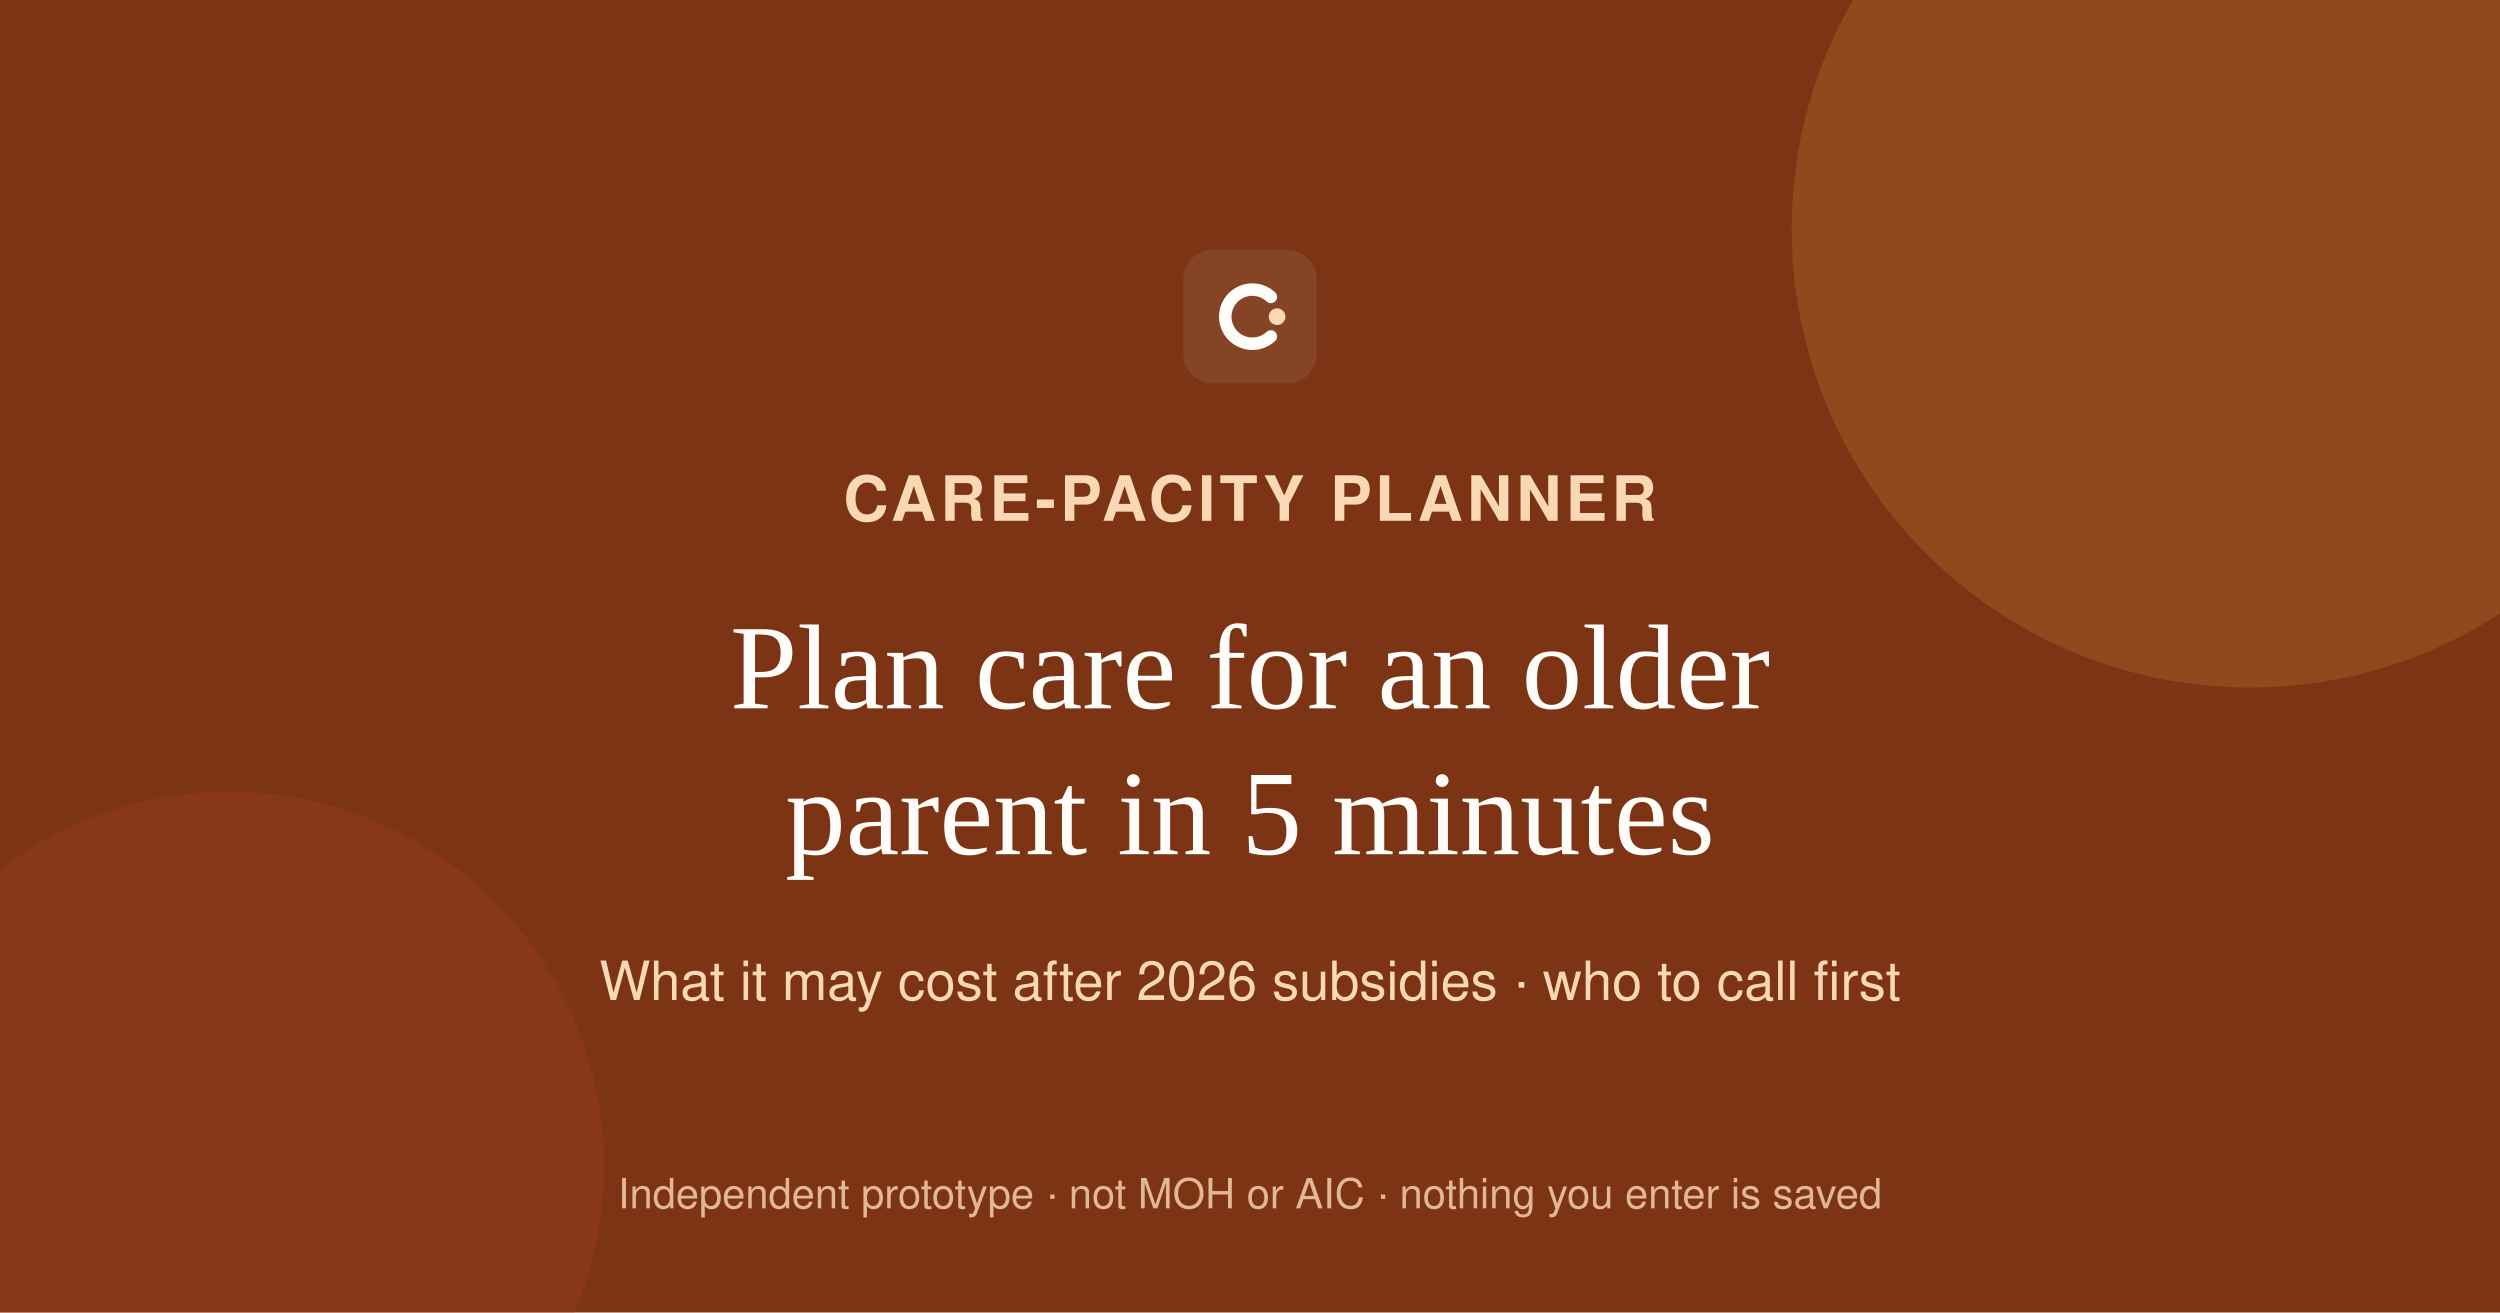
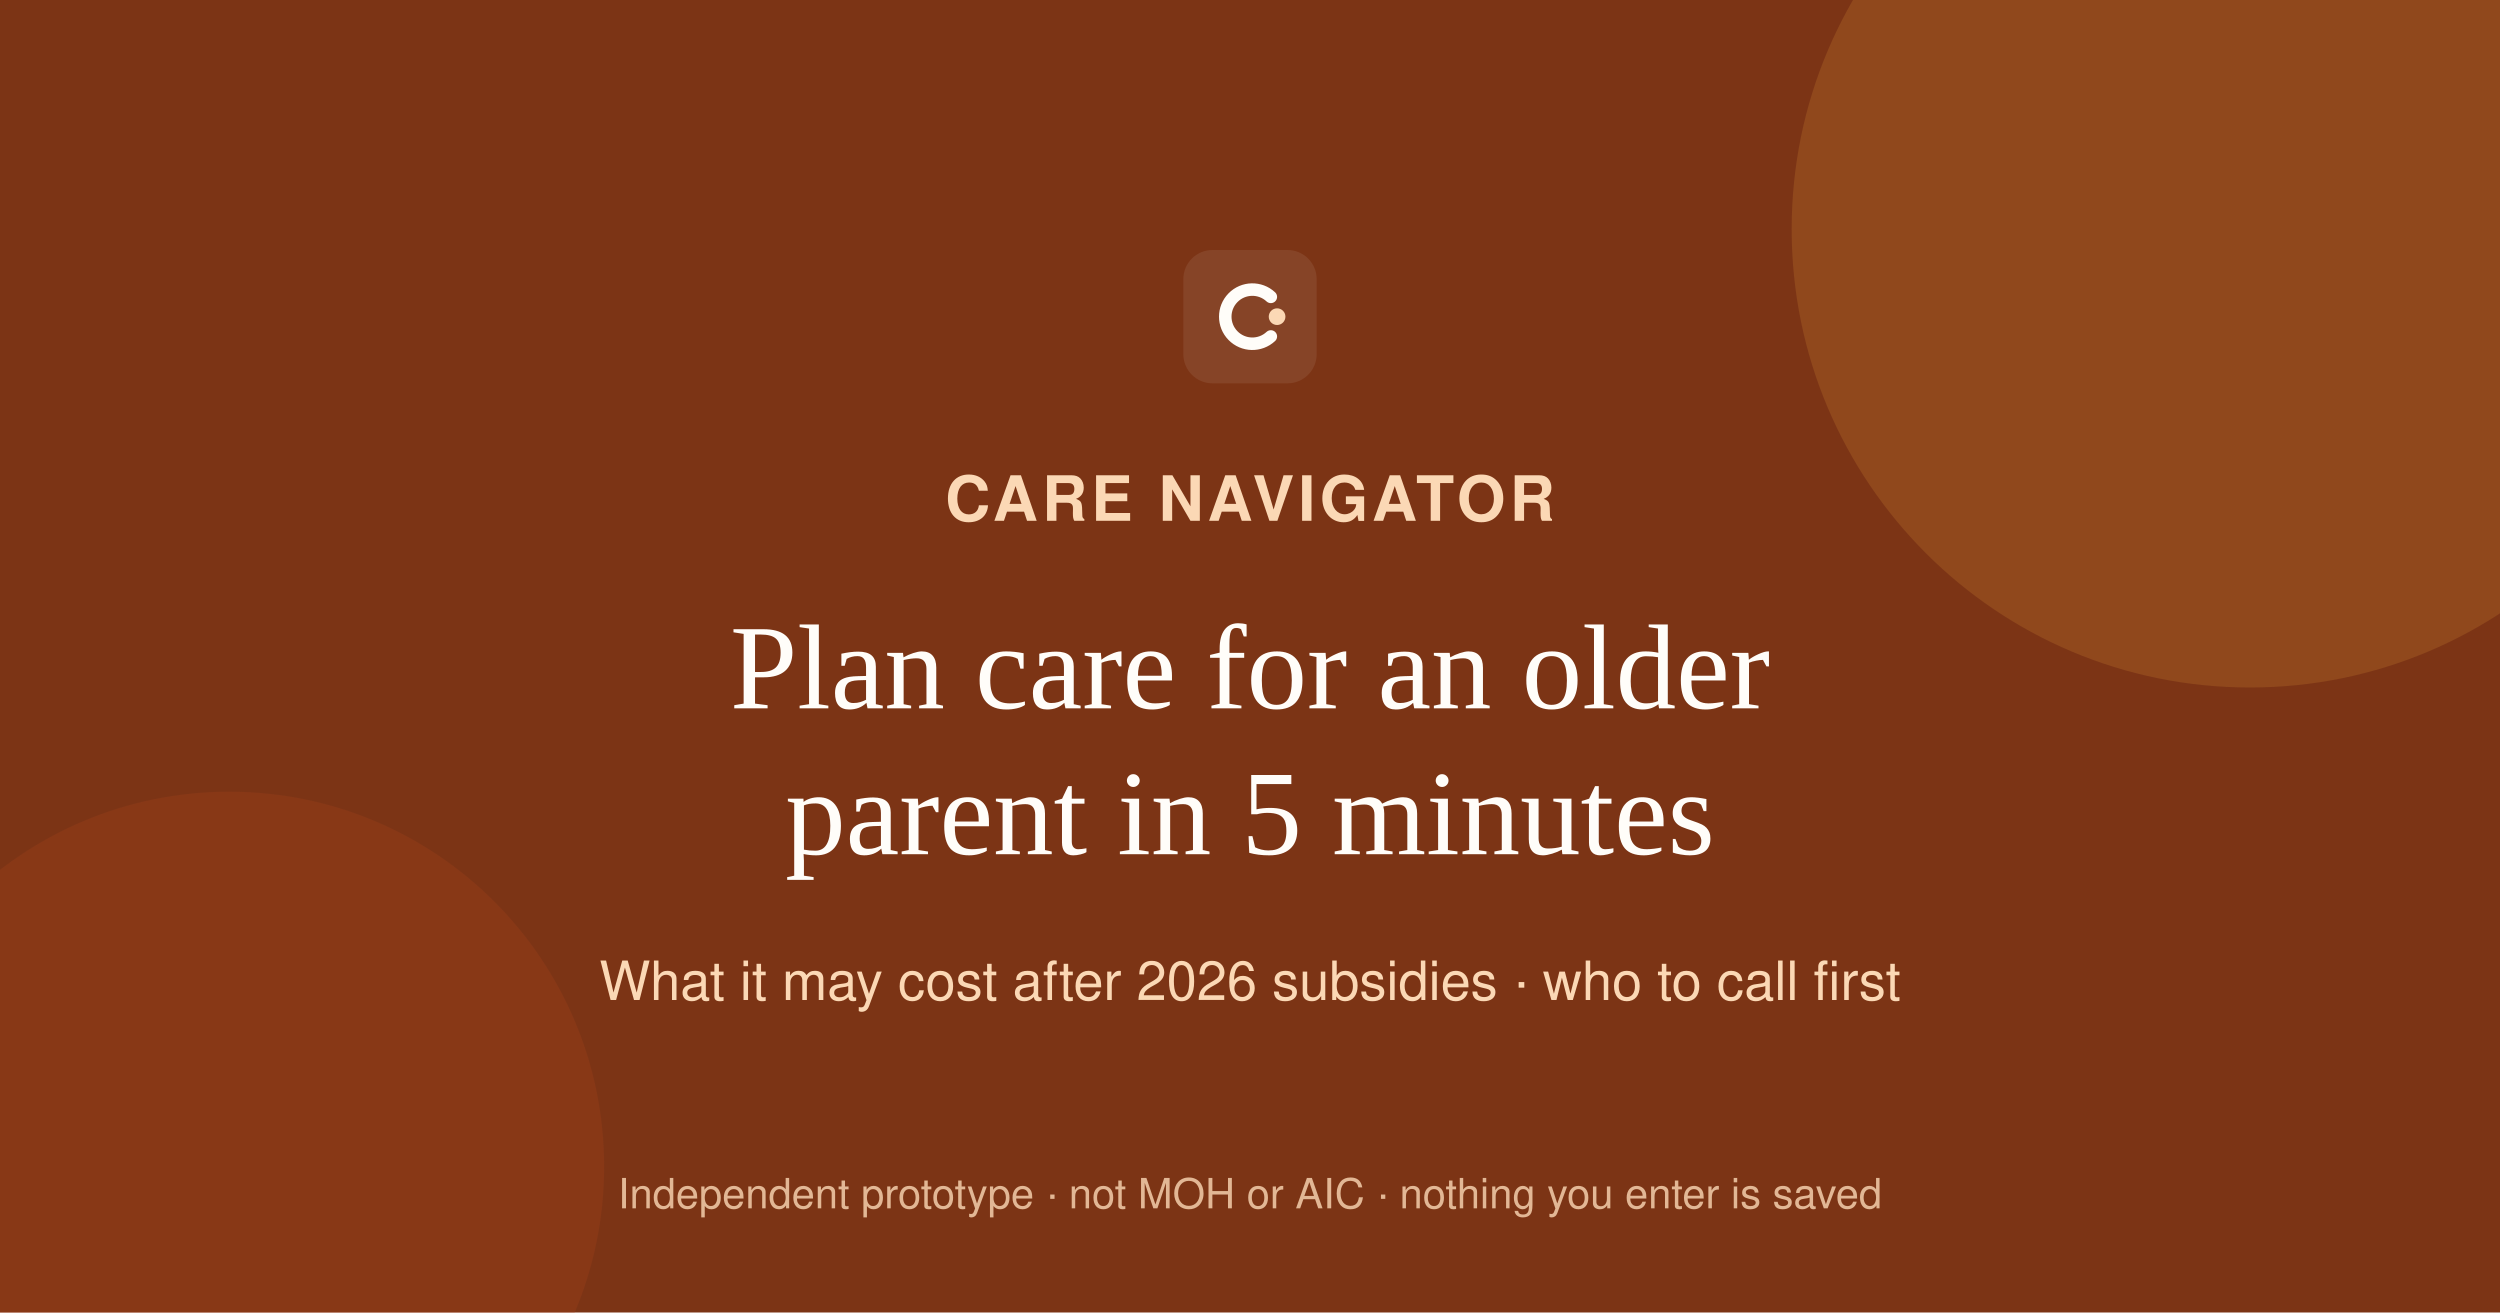
<svg xmlns="http://www.w3.org/2000/svg" width="1200" height="630" viewBox="0 0 1200 630">
  <rect width="1200" height="630" fill="#7C3415" />
  <circle cx="1080" cy="110" r="220" fill="#E8A33D" opacity="0.18" />
  <circle cx="110" cy="560" r="180" fill="#B0451D" opacity="0.22" />
  <g transform="translate(568 120)">
    <rect width="64" height="64" rx="14" fill="#FFFDF9" opacity="0.08" />
    <path d="M42 22.5a13 13 0 1 0 0 19" fill="none" stroke="#FFFDF9" stroke-width="6" stroke-linecap="round" />
    <circle cx="45" cy="32" r="4" fill="#FBD8B5" />
  </g>
-   <text x="600" y="250" text-anchor="middle" fill="#FBD8B5" font-family="Helvetica, Arial, sans-serif" font-size="30" font-weight="600" letter-spacing="2">CARE-PACITY PLANNER</text>
+   <text x="600" y="250" text-anchor="middle" fill="#FBD8B5" font-family="Helvetica, Arial, sans-serif" font-size="30" font-weight="600" letter-spacing="2">CARE NAVIGATOR</text>
  <text x="600" y="340" text-anchor="middle" fill="#FFFDF9" font-family="Georgia, 'Times New Roman', serif" font-size="58">Plan care for an older</text>
  <text x="600" y="410" text-anchor="middle" fill="#FFFDF9" font-family="Georgia, 'Times New Roman', serif" font-size="58">parent in 5 minutes</text>
  <text x="600" y="480" text-anchor="middle" fill="#FBD8B5" font-family="Helvetica, Arial, sans-serif" font-size="26">What it may cost after 2026 subsidies · who to call first</text>
  <text x="600" y="580" text-anchor="middle" fill="#FBD8B5" opacity="0.8" font-family="Helvetica, Arial, sans-serif" font-size="20">Independent prototype · not MOH or AIC · nothing you enter is saved</text>
</svg>
